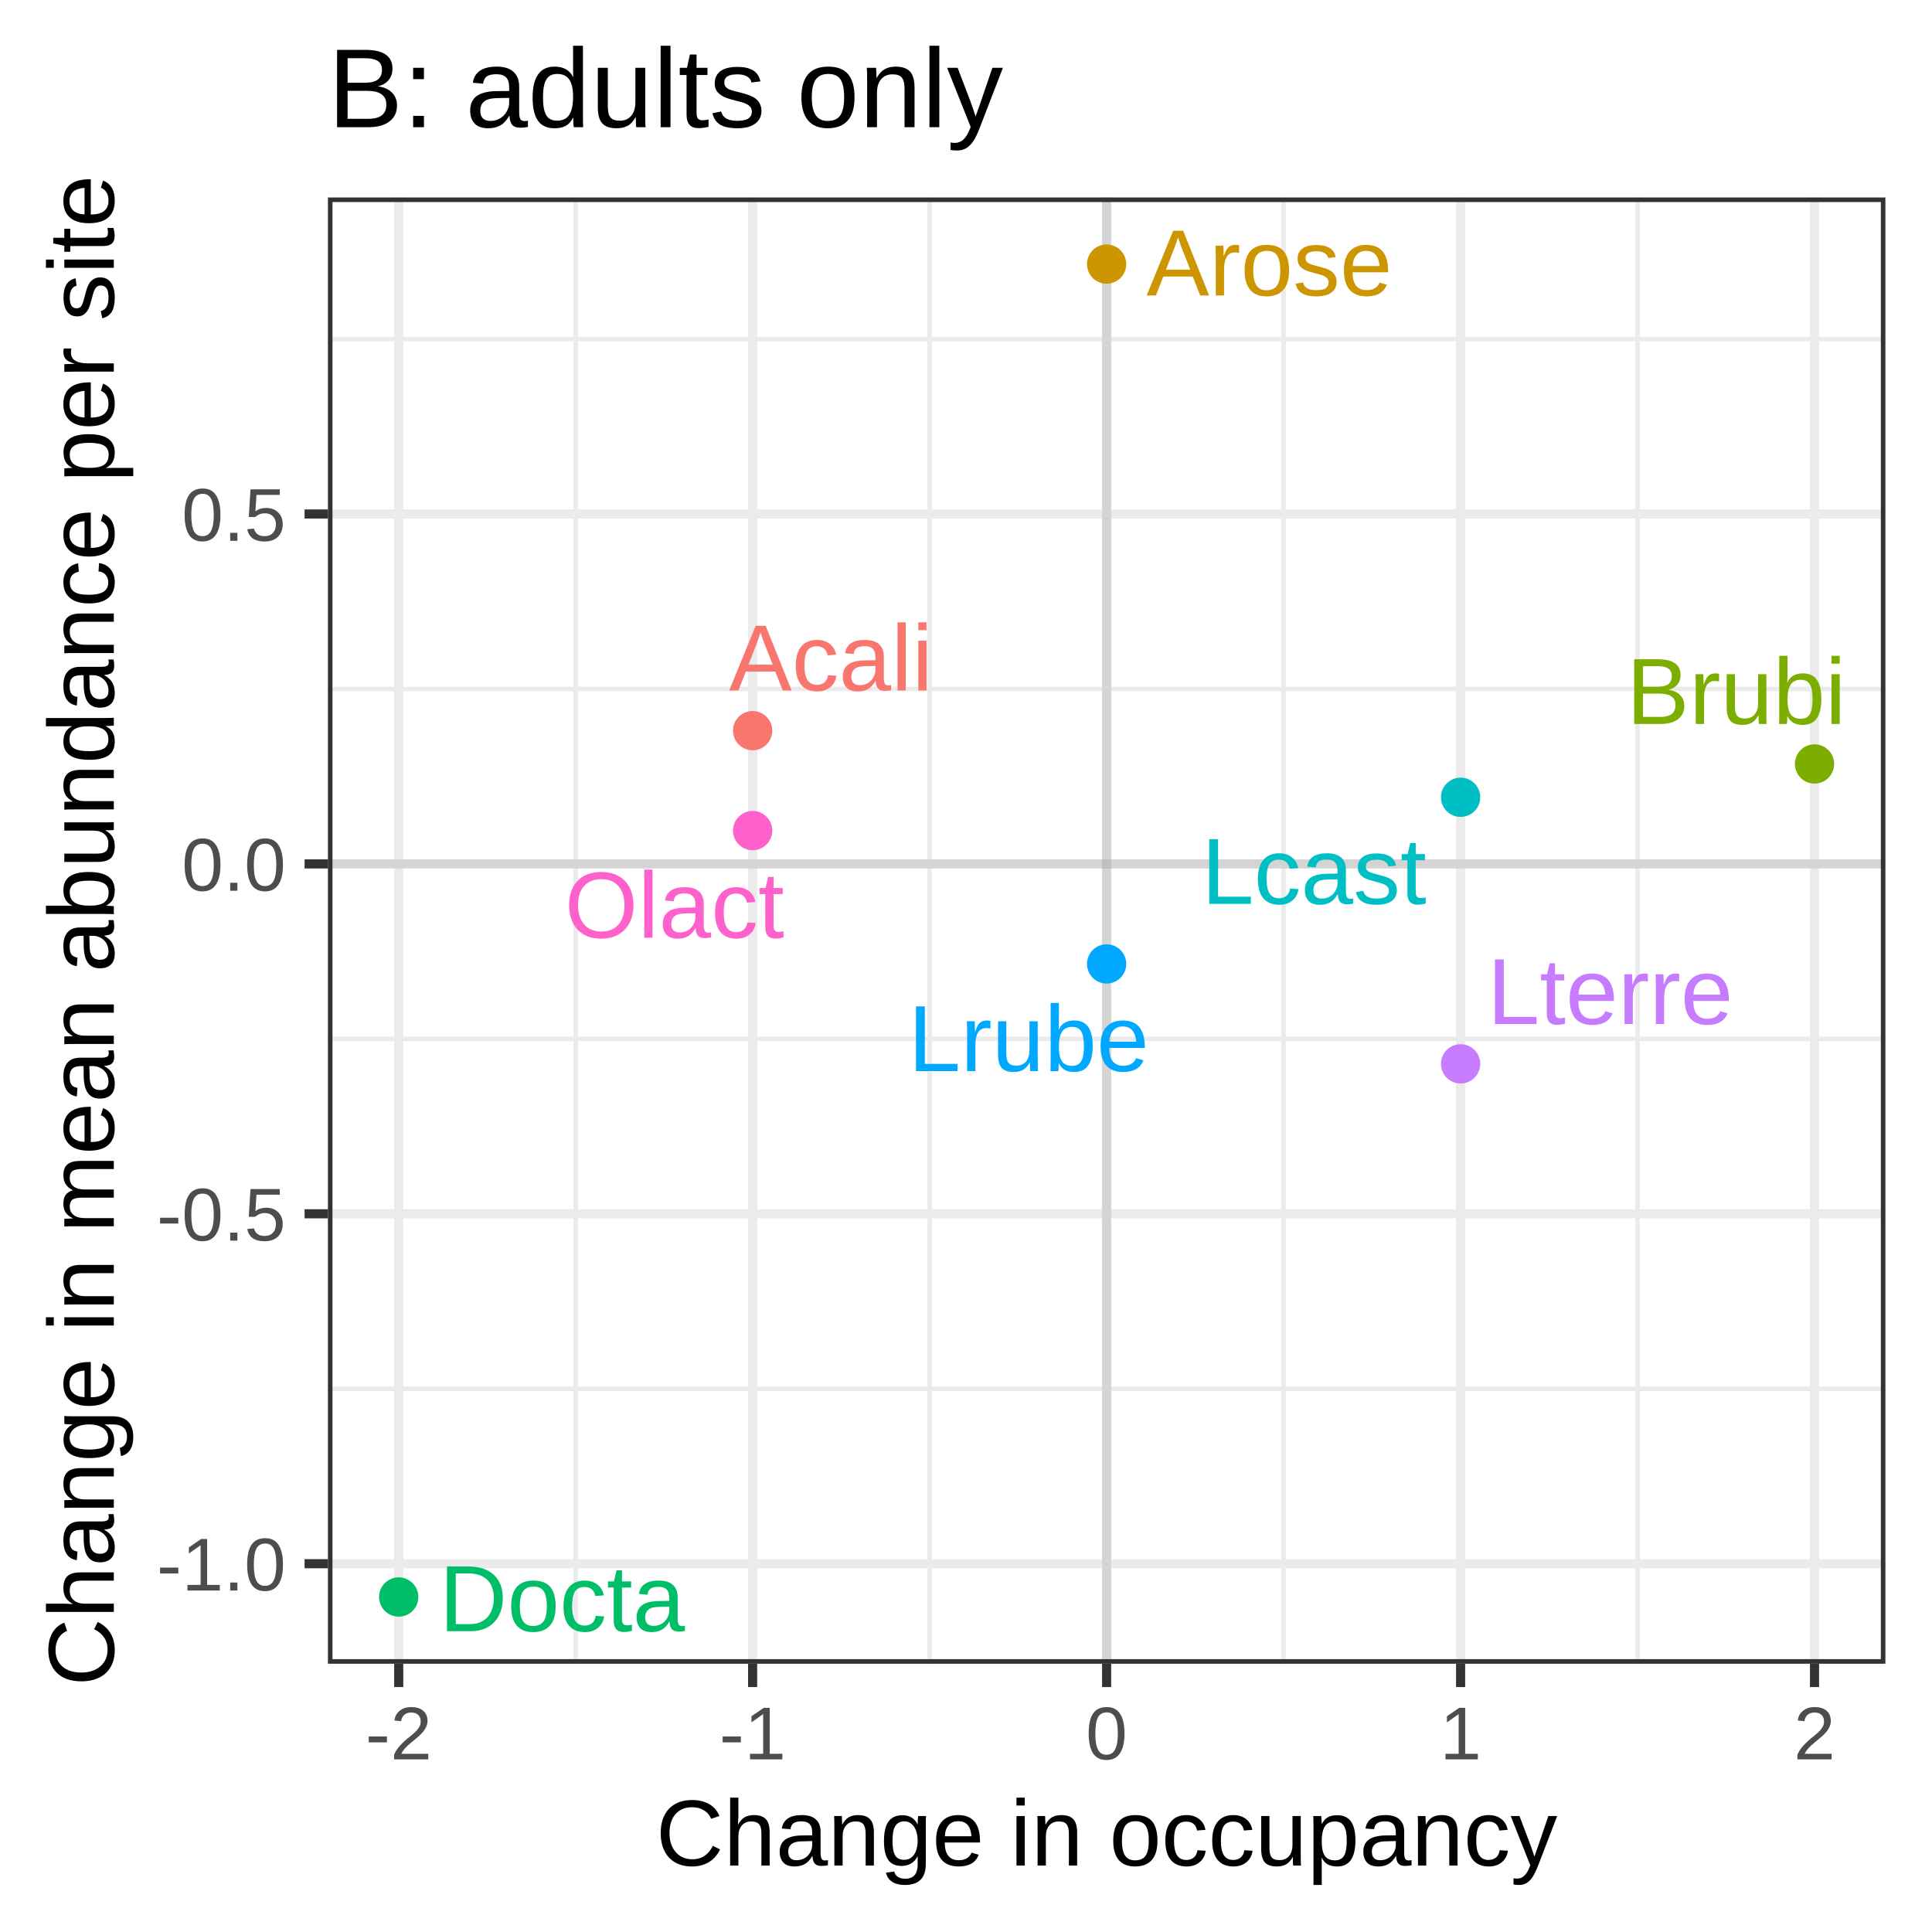
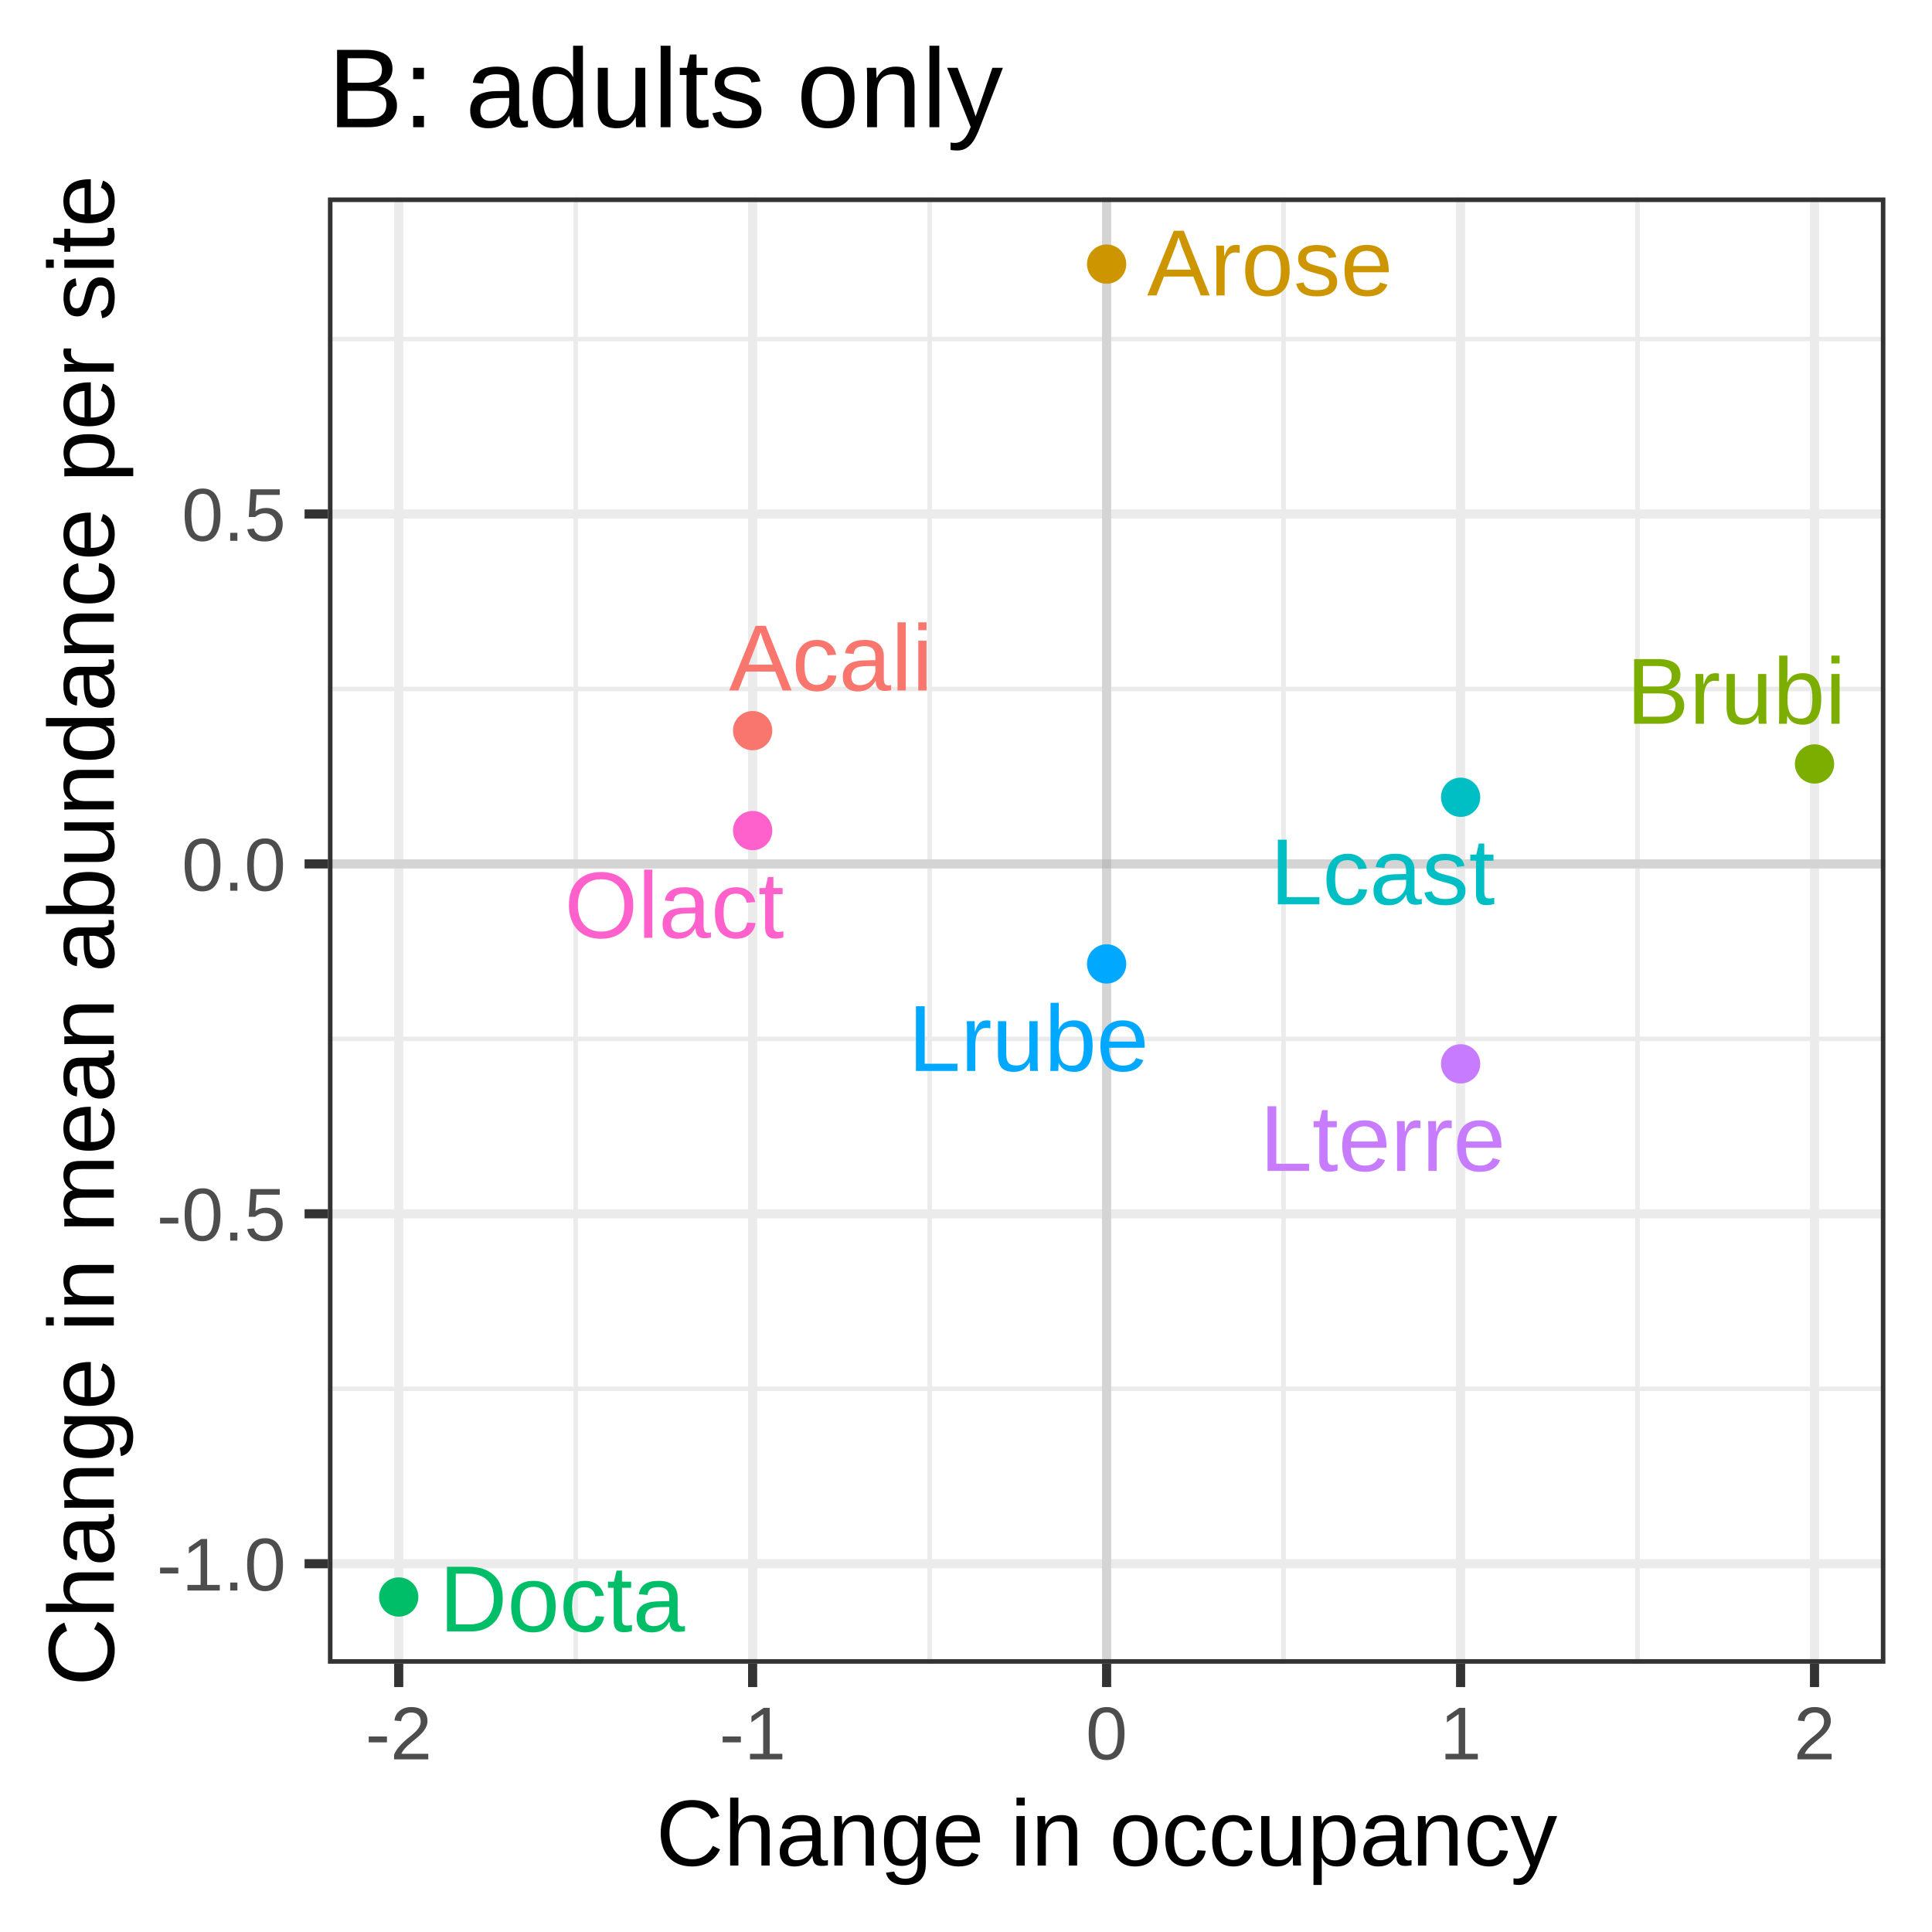
<svg xmlns="http://www.w3.org/2000/svg" width="226.77pt" height="226.77pt" viewBox="0 0 226.77 226.77">
  <g class="svglite">
    <defs>
      <style type="text/css">
    .svglite line, .svglite polyline, .svglite polygon, .svglite path, .svglite rect, .svglite circle {
      fill: none;
      stroke: #000000;
      stroke-linecap: round;
      stroke-linejoin: round;
      stroke-miterlimit: 10.00;
    }
    .svglite text {
      white-space: pre;
    }
    .svglite g.glyphgroup path {
      fill: inherit;
      stroke: none;
    }
  </style>
    </defs>
    <rect width="100%" height="100%" style="stroke: none; fill: #FFFFFF;" />
    <defs>
      <clipPath id="cpMC4wMHwyMjYuNzd8MC4wMHwyMjYuNzc=">
        <rect x="0.00" y="0.00" width="226.77" height="226.77" />
      </clipPath>
    </defs>
    <g clip-path="url(#cpMC4wMHwyMjYuNzd8MC4wMHwyMjYuNzc=)">
      <rect x="0.00" y="0.00" width="226.77" height="226.77" style="stroke-width: 1.07; stroke: #FFFFFF; fill: #FFFFFF;" />
    </g>
    <defs>
      <clipPath id="cpMzguNDl8MjIxLjI5fDIzLjE4fDE5NS4yOA==">
        <rect x="38.49" y="23.18" width="182.81" height="172.10" />
      </clipPath>
    </defs>
    <g clip-path="url(#cpMzguNDl8MjIxLjI5fDIzLjE4fDE5NS4yOA==)">
      <rect x="38.49" y="23.18" width="182.81" height="172.10" style="stroke-width: 1.07; stroke: none; fill: #FFFFFF;" />
      <polyline points="38.49,163.01 221.29,163.01 " style="stroke-width: 0.53; stroke: #EBEBEB; stroke-linecap: butt;" />
      <polyline points="38.49,121.94 221.29,121.94 " style="stroke-width: 0.53; stroke: #EBEBEB; stroke-linecap: butt;" />
      <polyline points="38.49,80.87 221.29,80.87 " style="stroke-width: 0.53; stroke: #EBEBEB; stroke-linecap: butt;" />
      <polyline points="38.49,39.80 221.29,39.80 " style="stroke-width: 0.53; stroke: #EBEBEB; stroke-linecap: butt;" />
      <polyline points="67.57,195.28 67.57,23.18 " style="stroke-width: 0.53; stroke: #EBEBEB; stroke-linecap: butt;" />
      <polyline points="109.12,195.28 109.12,23.18 " style="stroke-width: 0.53; stroke: #EBEBEB; stroke-linecap: butt;" />
      <polyline points="150.66,195.28 150.66,23.18 " style="stroke-width: 0.53; stroke: #EBEBEB; stroke-linecap: butt;" />
      <polyline points="192.21,195.28 192.21,23.18 " style="stroke-width: 0.53; stroke: #EBEBEB; stroke-linecap: butt;" />
      <polyline points="38.49,183.54 221.29,183.54 " style="stroke-width: 1.07; stroke: #EBEBEB; stroke-linecap: butt;" />
      <polyline points="38.49,142.47 221.29,142.47 " style="stroke-width: 1.07; stroke: #EBEBEB; stroke-linecap: butt;" />
      <polyline points="38.49,101.40 221.29,101.40 " style="stroke-width: 1.07; stroke: #EBEBEB; stroke-linecap: butt;" />
      <polyline points="38.49,60.33 221.29,60.33 " style="stroke-width: 1.07; stroke: #EBEBEB; stroke-linecap: butt;" />
      <polyline points="46.80,195.28 46.80,23.18 " style="stroke-width: 1.07; stroke: #EBEBEB; stroke-linecap: butt;" />
      <polyline points="88.34,195.28 88.34,23.18 " style="stroke-width: 1.07; stroke: #EBEBEB; stroke-linecap: butt;" />
      <polyline points="129.89,195.28 129.89,23.18 " style="stroke-width: 1.07; stroke: #EBEBEB; stroke-linecap: butt;" />
      <polyline points="171.44,195.28 171.44,23.18 " style="stroke-width: 1.07; stroke: #EBEBEB; stroke-linecap: butt;" />
      <polyline points="212.98,195.28 212.98,23.18 " style="stroke-width: 1.07; stroke: #EBEBEB; stroke-linecap: butt;" />
      <line x1="38.49" y1="101.40" x2="221.29" y2="101.40" style="stroke-width: 1.07; stroke: #000000; stroke-opacity: 0.10; stroke-linecap: butt;" />
      <line x1="129.89" y1="195.28" x2="129.89" y2="23.18" style="stroke-width: 1.07; stroke: #000000; stroke-opacity: 0.10; stroke-linecap: butt;" />
      <circle cx="88.34" cy="85.76" r="1.95" style="stroke-width: 0.71; stroke: #F8766D; fill: #F8766D;" />
      <circle cx="129.89" cy="31.00" r="1.95" style="stroke-width: 0.71; stroke: #CD9600; fill: #CD9600;" />
      <circle cx="212.98" cy="89.67" r="1.95" style="stroke-width: 0.71; stroke: #7CAE00; fill: #7CAE00;" />
      <circle cx="46.80" cy="187.45" r="1.95" style="stroke-width: 0.71; stroke: #00BE67; fill: #00BE67;" />
      <circle cx="171.44" cy="93.58" r="1.95" style="stroke-width: 0.71; stroke: #00BFC4; fill: #00BFC4;" />
      <circle cx="129.89" cy="113.14" r="1.95" style="stroke-width: 0.71; stroke: #00A9FF; fill: #00A9FF;" />
      <circle cx="171.44" cy="124.87" r="1.95" style="stroke-width: 0.71; stroke: #C77CFF; fill: #C77CFF;" />
      <circle cx="88.34" cy="97.49" r="1.95" style="stroke-width: 0.71; stroke: #FF61CC; fill: #FF61CC;" />
      <text x="97.54" y="81.05" text-anchor="middle" style="font-size: 11.04px;fill: #F8766D; font-family: &quot;Arial&quot;;" textLength="23.92px" lengthAdjust="spacingAndGlyphs">Acali</text>
-       <text x="149.00" y="34.68" text-anchor="middle" style="font-size: 11.04px;fill: #CD9600; font-family: &quot;Arial&quot;;" textLength="28.83px" lengthAdjust="spacingAndGlyphs">Arose</text>
-       <text x="203.80" y="84.98" text-anchor="middle" style="font-size: 11.04px;fill: #7CAE00; font-family: &quot;Arial&quot;;" textLength="25.77px" lengthAdjust="spacingAndGlyphs">Brubi</text>
-       <text x="65.98" y="191.46" text-anchor="middle" style="font-size: 11.04px;fill: #00BE67; font-family: &quot;Arial&quot;;" textLength="28.83px" lengthAdjust="spacingAndGlyphs">Docta</text>
-       <text x="154.23" y="106.09" text-anchor="middle" style="font-size: 11.04px;fill: #00BFC4; font-family: &quot;Arial&quot;;" textLength="26.38px" lengthAdjust="spacingAndGlyphs">Lcast</text>
-       <text x="120.73" y="125.72" text-anchor="middle" style="font-size: 11.04px;fill: #00A9FF; font-family: &quot;Arial&quot;;" textLength="28.23px" lengthAdjust="spacingAndGlyphs">Lrube</text>
-       <text x="188.99" y="120.20" text-anchor="middle" style="font-size: 11.04px;fill: #C77CFF; font-family: &quot;Arial&quot;;" textLength="28.83px" lengthAdjust="spacingAndGlyphs">Lterre</text>
-       <text x="79.17" y="110.07" text-anchor="middle" style="font-size: 11.04px;fill: #FF61CC; font-family: &quot;Arial&quot;;" textLength="25.75px" lengthAdjust="spacingAndGlyphs">Olact</text>
+       <text x="149.07" y="34.68" text-anchor="middle" style="font-size: 11.04px;fill: #CD9600; font-family: &quot;Arial&quot;;" textLength="28.83px" lengthAdjust="spacingAndGlyphs">Arose</text>
+       <text x="203.79" y="84.95" text-anchor="middle" style="font-size: 11.04px;fill: #7CAE00; font-family: &quot;Arial&quot;;" textLength="25.77px" lengthAdjust="spacingAndGlyphs">Brubi</text>
+       <text x="65.98" y="191.49" text-anchor="middle" style="font-size: 11.04px;fill: #00BE67; font-family: &quot;Arial&quot;;" textLength="28.83px" lengthAdjust="spacingAndGlyphs">Docta</text>
+       <text x="162.28" y="106.15" text-anchor="middle" style="font-size: 11.04px;fill: #00BFC4; font-family: &quot;Arial&quot;;" textLength="26.38px" lengthAdjust="spacingAndGlyphs">Lcast</text>
+       <text x="120.72" y="125.70" text-anchor="middle" style="font-size: 11.04px;fill: #00A9FF; font-family: &quot;Arial&quot;;" textLength="28.23px" lengthAdjust="spacingAndGlyphs">Lrube</text>
+       <text x="162.29" y="137.44" text-anchor="middle" style="font-size: 11.04px;fill: #C77CFF; font-family: &quot;Arial&quot;;" textLength="28.83px" lengthAdjust="spacingAndGlyphs">Lterre</text>
+       <text x="79.15" y="110.08" text-anchor="middle" style="font-size: 11.04px;fill: #FF61CC; font-family: &quot;Arial&quot;;" textLength="25.75px" lengthAdjust="spacingAndGlyphs">Olact</text>
      <rect x="38.49" y="23.18" width="182.81" height="172.10" style="stroke-width: 1.07; stroke: #333333;" />
    </g>
    <g clip-path="url(#cpMC4wMHwyMjYuNzd8MC4wMHwyMjYuNzc=)">
      <text x="33.56" y="186.69" text-anchor="end" style="font-size: 8.80px;fill: #4D4D4D; font-family: &quot;Arial&quot;;" textLength="15.14px" lengthAdjust="spacingAndGlyphs">-1.0</text>
      <text x="33.56" y="145.62" text-anchor="end" style="font-size: 8.80px;fill: #4D4D4D; font-family: &quot;Arial&quot;;" textLength="15.14px" lengthAdjust="spacingAndGlyphs">-0.5</text>
      <text x="33.56" y="104.55" text-anchor="end" style="font-size: 8.80px;fill: #4D4D4D; font-family: &quot;Arial&quot;;" textLength="12.22px" lengthAdjust="spacingAndGlyphs">0.0</text>
      <text x="33.56" y="63.48" text-anchor="end" style="font-size: 8.80px;fill: #4D4D4D; font-family: &quot;Arial&quot;;" textLength="12.22px" lengthAdjust="spacingAndGlyphs">0.5</text>
      <polyline points="35.75,183.54 38.49,183.54 " style="stroke-width: 1.07; stroke: #333333; stroke-linecap: butt;" />
      <polyline points="35.75,142.47 38.49,142.47 " style="stroke-width: 1.07; stroke: #333333; stroke-linecap: butt;" />
      <polyline points="35.75,101.40 38.49,101.40 " style="stroke-width: 1.07; stroke: #333333; stroke-linecap: butt;" />
      <polyline points="35.75,60.33 38.49,60.33 " style="stroke-width: 1.07; stroke: #333333; stroke-linecap: butt;" />
      <polyline points="46.80,198.02 46.80,195.28 " style="stroke-width: 1.07; stroke: #333333; stroke-linecap: butt;" />
      <polyline points="88.34,198.02 88.34,195.28 " style="stroke-width: 1.07; stroke: #333333; stroke-linecap: butt;" />
      <polyline points="129.89,198.02 129.89,195.28 " style="stroke-width: 1.07; stroke: #333333; stroke-linecap: butt;" />
      <polyline points="171.44,198.02 171.44,195.28 " style="stroke-width: 1.07; stroke: #333333; stroke-linecap: butt;" />
      <polyline points="212.98,198.02 212.98,195.28 " style="stroke-width: 1.07; stroke: #333333; stroke-linecap: butt;" />
      <text x="46.80" y="206.51" text-anchor="middle" style="font-size: 8.80px;fill: #4D4D4D; font-family: &quot;Arial&quot;;" textLength="7.81px" lengthAdjust="spacingAndGlyphs">-2</text>
      <text x="88.34" y="206.51" text-anchor="middle" style="font-size: 8.80px;fill: #4D4D4D; font-family: &quot;Arial&quot;;" textLength="7.81px" lengthAdjust="spacingAndGlyphs">-1</text>
      <text x="129.89" y="206.51" text-anchor="middle" style="font-size: 8.80px;fill: #4D4D4D; font-family: &quot;Arial&quot;;" textLength="4.89px" lengthAdjust="spacingAndGlyphs">0</text>
      <text x="171.44" y="206.51" text-anchor="middle" style="font-size: 8.80px;fill: #4D4D4D; font-family: &quot;Arial&quot;;" textLength="4.89px" lengthAdjust="spacingAndGlyphs">1</text>
      <text x="212.98" y="206.51" text-anchor="middle" style="font-size: 8.80px;fill: #4D4D4D; font-family: &quot;Arial&quot;;" textLength="4.89px" lengthAdjust="spacingAndGlyphs">2</text>
      <text x="129.89" y="218.97" text-anchor="middle" style="font-size: 11.00px; font-family: &quot;Arial&quot;;" textLength="105.88px" lengthAdjust="spacingAndGlyphs">Change in occupancy</text>
      <text transform="translate(13.36,109.23) rotate(-90)" text-anchor="middle" style="font-size: 11.00px; font-family: &quot;Arial&quot;;" textLength="177.50px" lengthAdjust="spacingAndGlyphs">Change in mean abundance per site</text>
      <text x="38.49" y="14.93" style="font-size: 13.20px; font-family: &quot;Arial&quot;;" textLength="79.12px" lengthAdjust="spacingAndGlyphs">B: adults only</text>
    </g>
  </g>
</svg>
